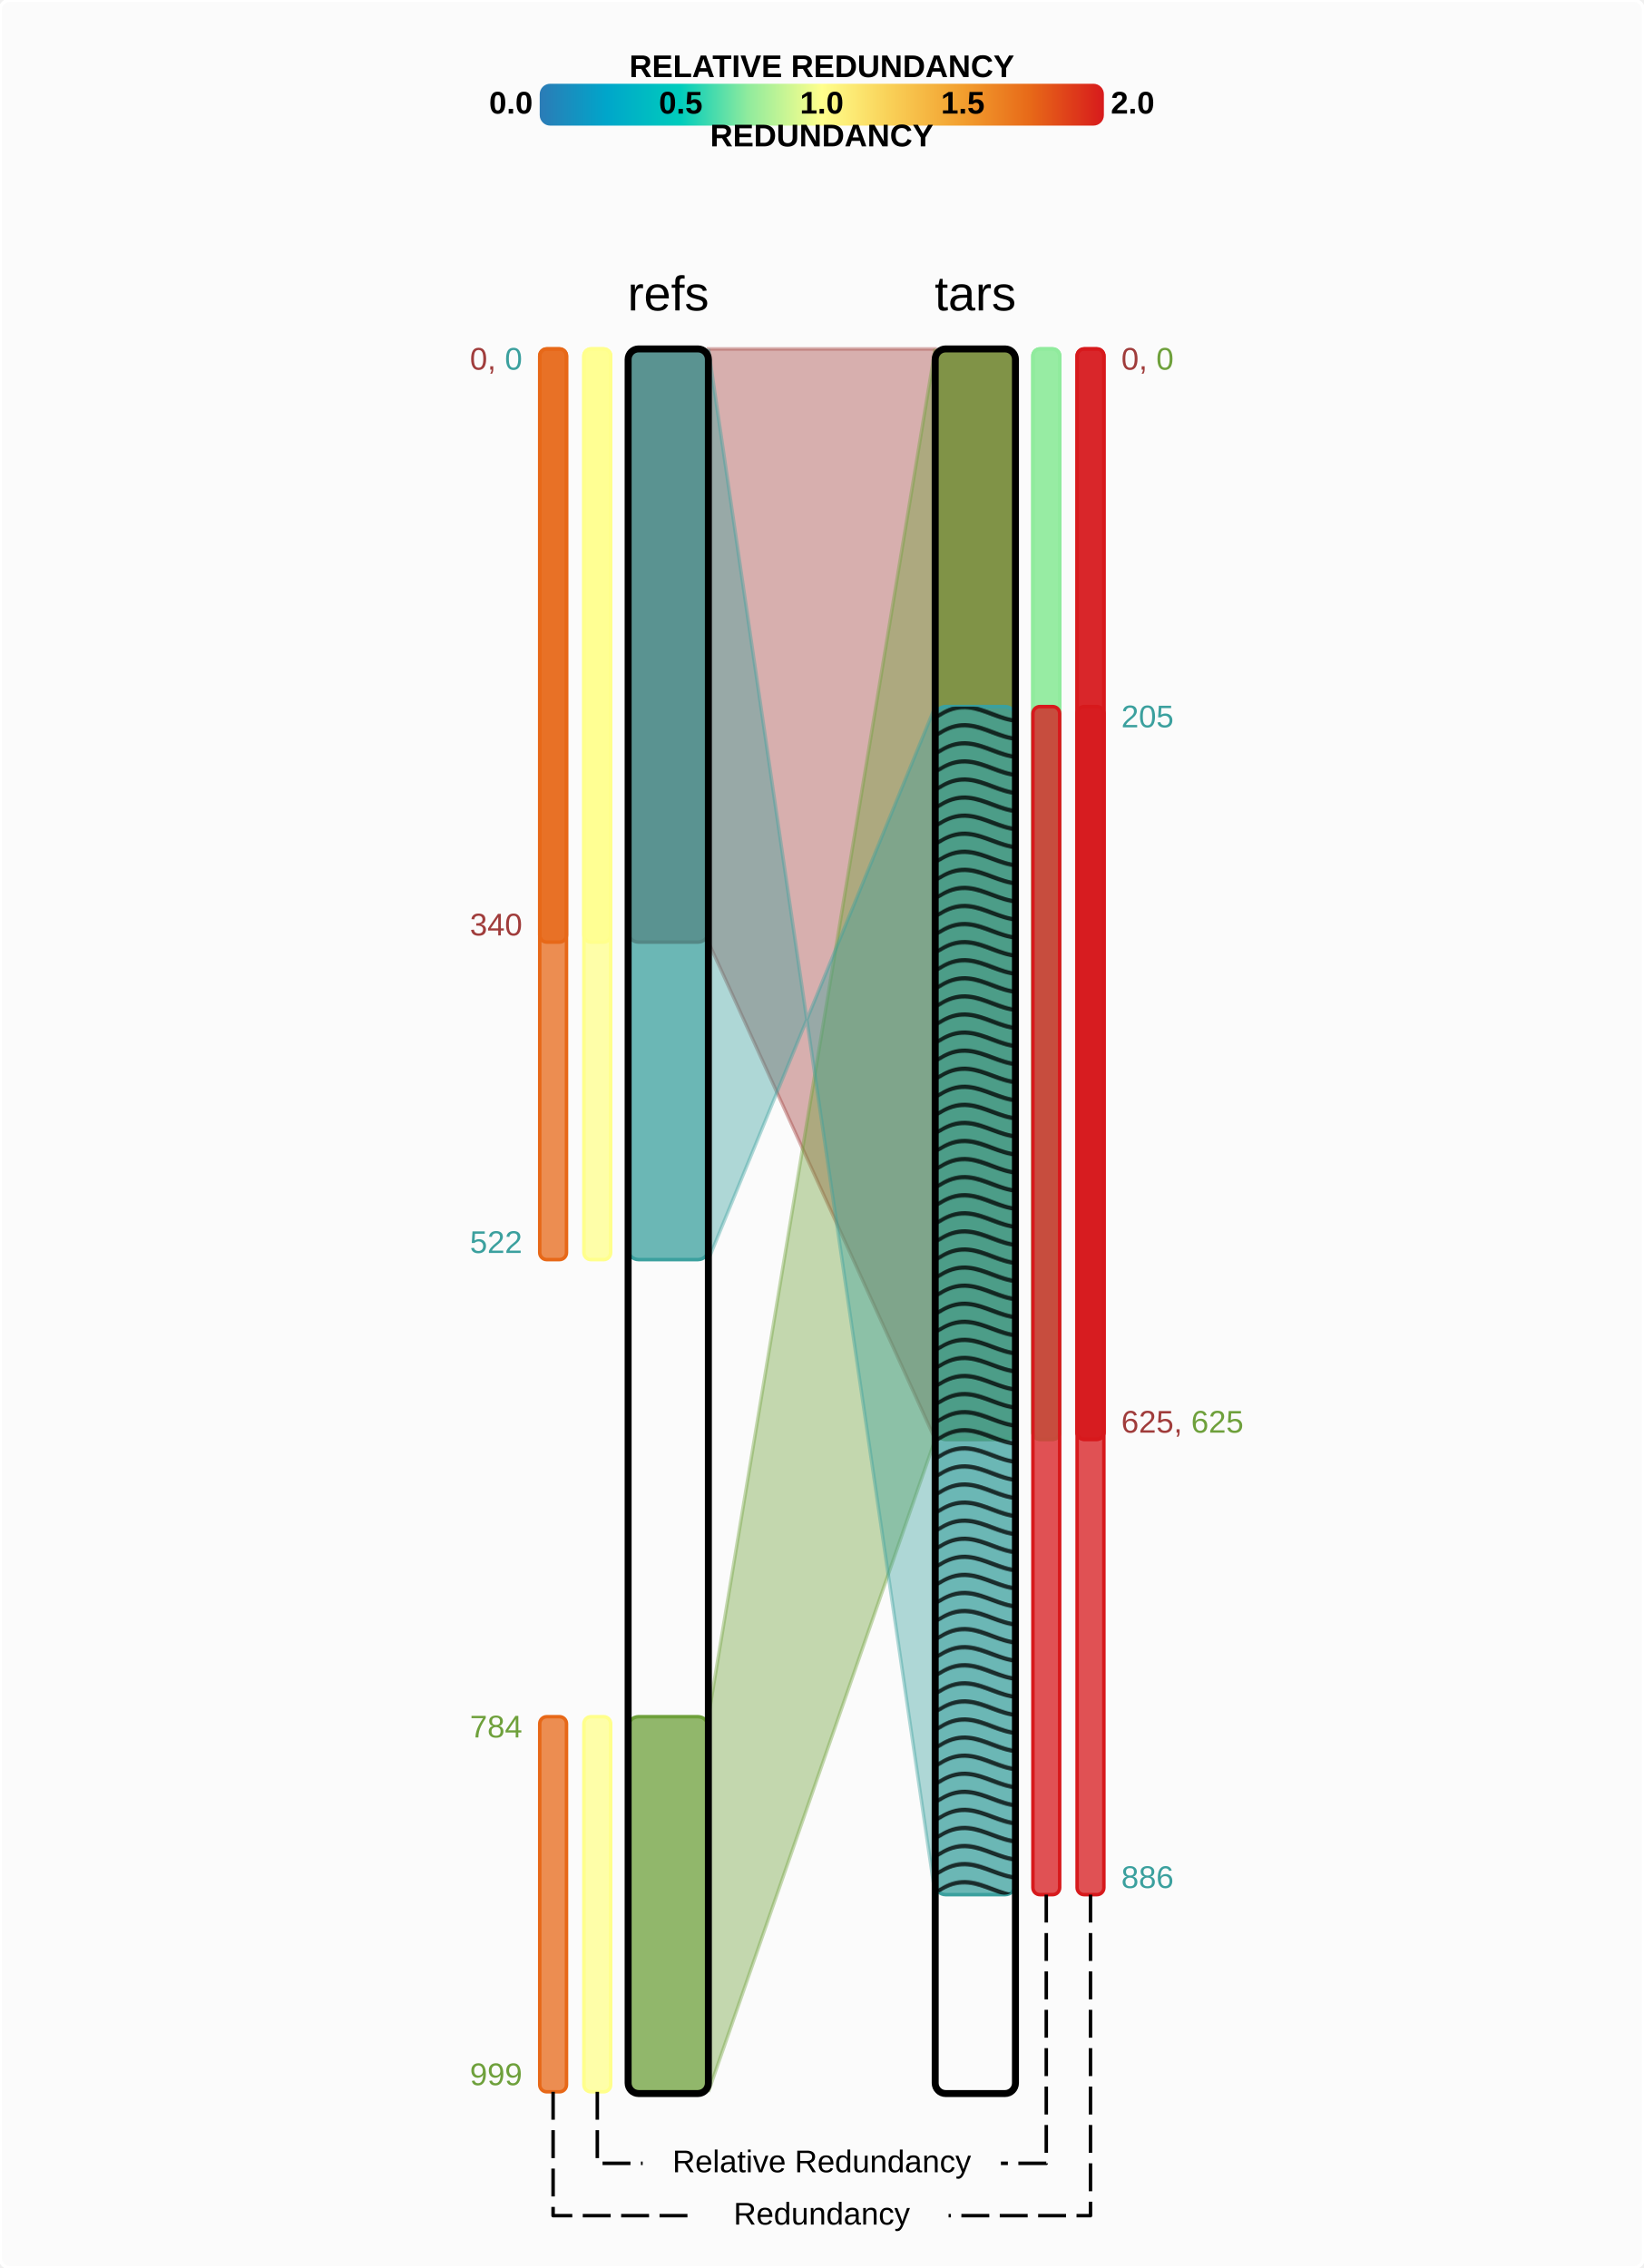
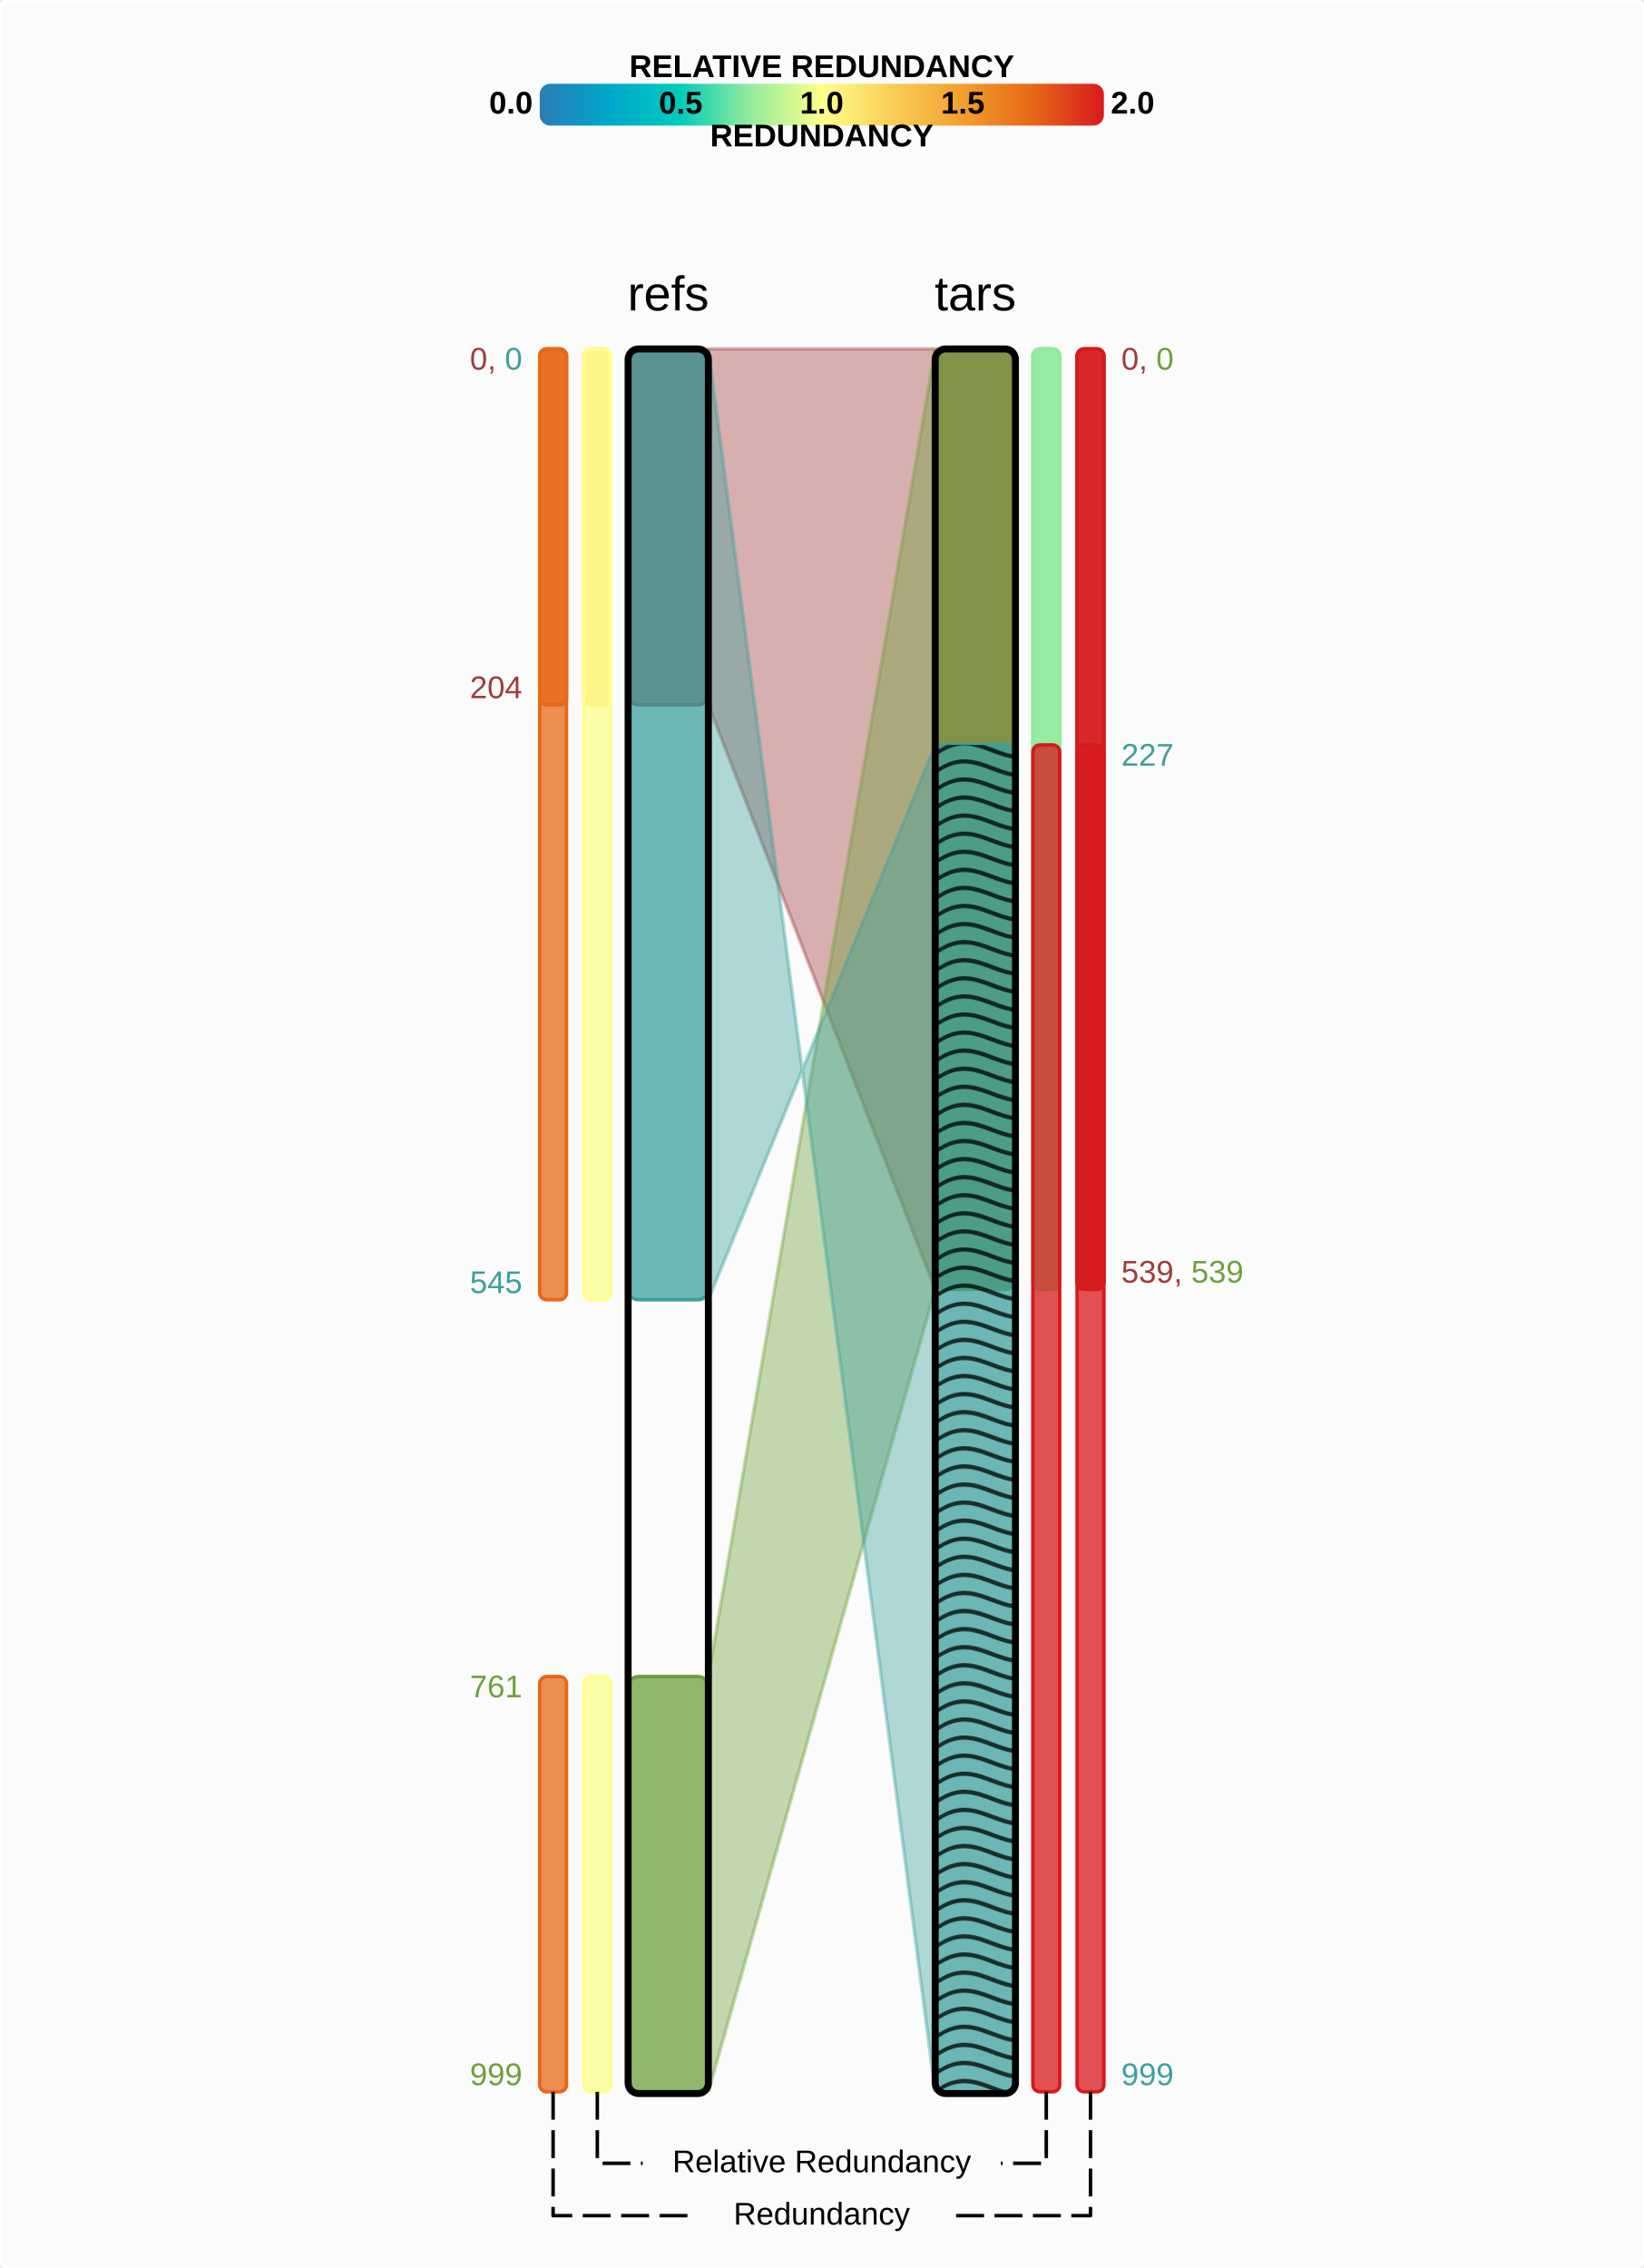
<svg xmlns="http://www.w3.org/2000/svg" width="471" height="650" id="svg2" version="1.1">
  <g id="layer1">
    <defs id="defs6211">
      <pattern id="Polkadots-large" patternTransform="translate(0,0)scale(10,10)" height="10" width="10" patternUnits="userSpaceOnUse">
        <circle id="circle4936" r="0.45" cy="0.810" cx="2.567" style="fill:black;stroke:none" />
        <circle id="circle4938" r="0.45" cy="2.33" cx="3.048" style="fill:black;stroke:none" />
        <circle id="circle4940" r="0.45" cy="2.415" cx="4.418" style="fill:black;stroke:none" />
        <circle id="circle4942" r="0.45" cy="3.029" cx="1.844" style="fill:black;stroke:none" />
        <circle id="circle4944" r="0.45" cy="1.363" cx="6.08" style="fill:black;stroke:none" />
        <circle id="circle4946" r="0.45" cy="4.413" cx="5.819" style="fill:black;stroke:none" />
        <circle id="circle4948" r="0.45" cy="4.048" cx="4.305" style="fill:black;stroke:none" />
        <circle id="circle4950" r="0.45" cy="3.045" cx="5.541" style="fill:black;stroke:none" />
        <circle id="circle4952" r="0.45" cy="5.527" cx="4.785" style="fill:black;stroke:none" />
        <circle id="circle4954" r="0.45" cy="5.184" cx="2.667" style="fill:black;stroke:none" />
        <circle id="circle4956" r="0.45" cy="1.448" cx="7.965" style="fill:black;stroke:none" />
        <circle id="circle4958" r="0.45" cy="5.049" cx="7.047" style="fill:black;stroke:none" />
        <circle id="circle4960" r="0.45" cy="0.895" cx="4.340" style="fill:black;stroke:none" />
        <circle id="circle4962" r="0.45" cy="0.340" cx="7.125" style="fill:black;stroke:none" />
        <circle id="circle4964" r="0.45" cy="1.049" cx="9.553" style="fill:black;stroke:none" />
        <circle id="circle4966" r="0.45" cy="2.689" cx="7.006" style="fill:black;stroke:none" />
        <circle id="circle4968" r="0.45" cy="2.689" cx="8.909" style="fill:black;stroke:none" />
        <circle id="circle4970" r="0.45" cy="4.407" cx="9.315" style="fill:black;stroke:none" />
        <circle id="circle4972" r="0.45" cy="3.870" cx="7.820" style="fill:black;stroke:none" />
        <circle id="circle4974" r="0.45" cy="5.948" cx="8.270" style="fill:black;stroke:none" />
        <circle id="circle4976" r="0.45" cy="7.428" cx="7.973" style="fill:black;stroke:none" />
        <circle id="circle4978" r="0.45" cy="8.072" cx="9.342" style="fill:black;stroke:none" />
        <circle id="circle4980" r="0.45" cy="9.315" cx="8.206" style="fill:black;stroke:none" />
        <circle id="circle4982" r="0.45" cy="9.475" cx="9.682" style="fill:black;stroke:none" />
        <circle id="circle4984" r="0.45" cy="6.186" cx="9.688" style="fill:black;stroke:none" />
        <circle id="circle4986" r="0.45" cy="6.296" cx="3.379" style="fill:black;stroke:none" />
        <circle id="circle4988" r="0.45" cy="8.204" cx="2.871" style="fill:black;stroke:none" />
        <circle id="circle4990" r="0.45" cy="8.719" cx="4.59" style="fill:black;stroke:none" />
        <circle id="circle4992" r="0.45" cy="9.671" cx="3.181" style="fill:black;stroke:none" />
        <circle id="circle4994" r="0.45" cy="7.315" cx="5.734" style="fill:black;stroke:none" />
        <circle id="circle4996" r="0.45" cy="6.513" cx="6.707" style="fill:black;stroke:none" />
        <circle id="circle4998" r="0.45" cy="9.670" cx="5.730" style="fill:black;stroke:none" />
        <circle id="circle5000" r="0.45" cy="8.373" cx="6.535" style="fill:black;stroke:none" />
        <circle id="circle5002" r="0.45" cy="7.154" cx="4.37" style="fill:black;stroke:none" />
        <circle id="circle5004" r="0.45" cy="7.25" cx="0.622" style="fill:black;stroke:none" />
        <circle id="circle5006" r="0.45" cy="5.679" cx="0.831" style="fill:black;stroke:none" />
        <circle id="circle5008" r="0.45" cy="8.519" cx="1.257" style="fill:black;stroke:none" />
        <circle id="circle5010" r="0.45" cy="6.877" cx="1.989" style="fill:black;stroke:none" />
        <circle id="circle5012" r="0.45" cy="3.181" cx="0.374" style="fill:black;stroke:none" />
        <circle id="circle5014" r="0.45" cy="1.664" cx="1.166" style="fill:black;stroke:none" />
        <circle id="circle5016" r="0.45" cy="0.093" cx="1.151" style="fill:black;stroke:none" />
        <circle id="circle5018" r="0.45" cy="10.093" cx="1.151" style="fill:black;stroke:none" />
        <circle id="circle5020" r="0.45" cy="4.451" cx="1.302" style="fill:black;stroke:none" />
        <circle id="circle5022" r="0.45" cy="3.763" cx="3.047" style="fill:black;stroke:none" />
      </pattern>
    </defs>
    <defs id="ffff">
      <pattern id="Wavy" height="5.181" width="30.0" patternUnits="userSpaceOnUse">
        <path id="path5114" d="M 7.597,0.061 C 5.079,-0.187 2.656,0.302 -0.01,1.788 L -0.01,3.061 C 2.773,1.431 5.173,1.052 7.472,1.280 C 9.770,1.508 11.969,2.361 14.253,3.218 C 18.820,4.931 23.804,6.676 30.066,3.061 L 30.062,1.788 C 23.622,5.497 19.246,3.770 14.691,2.061 C 12.413,1.207 10.115,0.311 7.597,0.061 z " style="fill:black;stroke:none;" />
      </pattern>
    </defs>
    <defs id="defs6219">
      <pattern id="xtrace" height="20.0" width="20.0" patternUnits="userSpaceOnUse">
        <path style="fill:#000000;stroke:#000000;stroke-width:0.30;stroke-linecap:butt;stroke-linejoin:miter;stroke-opacity:1;stroke-miterlimit:0;stroke-dasharray:none;fill-opacity:1" d="m 0.0,10.0 25,-25.0 0,5 -25,25 z" id="path7213" />
        <path style="fill:#000000;fill-opacity:1;stroke:#000000;stroke-width:0.30;stroke-linecap:butt;stroke-linejoin:miter;stroke-miterlimit:0;stroke-opacity:1;stroke-dasharray:none" d="m 0.0,30.0 25,-25.0 0,5 -25,25 z" id="path7213-8" />
        <path style="fill:#000000;fill-opacity:1;stroke:#000000;stroke-width:0.30;stroke-linecap:butt;stroke-linejoin:miter;stroke-miterlimit:0;stroke-opacity:1;stroke-dasharray:none" d="m 0.0,50.0 25,-25.0 0,5 -25,25 z" id="path7213-9" />
        <path style="fill:#000000;fill-opacity:1;stroke:#000000;stroke-width:0.30;stroke-linecap:butt;stroke-linejoin:miter;stroke-miterlimit:0;stroke-opacity:1;stroke-dasharray:none" d="m 0.0,70.0 25,-25.0 0,5 -25,25 z" id="path7213-10" />
        <path style="fill:#000000;fill-opacity:1;stroke:#000000;stroke-width:0.30;stroke-linecap:butt;stroke-linejoin:miter;stroke-miterlimit:0;stroke-opacity:1;stroke-dasharray:none" d="m 0.0,90.0 25,-25.0 0,5 -25,25 z" id="path7213-11" />
        <path style="fill:#000000;fill-opacity:1;stroke:#000000;stroke-width:0.30;stroke-linecap:butt;stroke-linejoin:miter;stroke-miterlimit:0;stroke-opacity:1;stroke-dasharray:none" d="m m 0.0,110.0 25,-25.0 0,05 -25,25 z" id="path7213-12" />
      </pattern>
    </defs>
    <defs id="defs4">
      <pattern id="dallas" patternTransform="translate(106.5938,206.9062)" height="4.75" width="4.75" patternUnits="userSpaceOnUse">
        <path style="fill:none;stroke:#000000;stroke-width:1;stroke-linecap:butt;stroke-linejoin:miter;stroke-miterlimit:0;stroke-opacity:1;stroke-dasharray:none" d="m -0.008,2.376 4.763,0" id="path2985" />
        <path style="fill:none;stroke:#000000;stroke-width:1;stroke-linecap:butt;stroke-linejoin:miter;stroke-miterlimit:0;stroke-opacity:1;stroke-dasharray:none" d="m 2.373,-0.006 0,4.763" id="path2985-1" />
      </pattern>
    </defs>
    <defs id="defs4">
      <pattern id="lineX" patternTransform="translate(106.5938,206.9062)" height="4.75" width="4.75" patternUnits="userSpaceOnUse">
        <path style="fill:none;stroke:#000000;stroke-width:1;stroke-linecap:butt;stroke-linejoin:miter;stroke-miterlimit:0;stroke-opacity:1;stroke-dasharray:none" d="m -0.008,2.376 4.763,0" id="path2985" />
      </pattern>
    </defs>
    <defs id="defs4">
      <pattern id="stripeX" patternTransform="translate(106.5938,206.9062)" height="4.75" width="4.75" patternUnits="userSpaceOnUse">
        <path style="fill:none;stroke:#000000;stroke-width:1;stroke-linecap:butt;stroke-linejoin:miter;stroke-miterlimit:0;stroke-opacity:1;stroke-dasharray:none" d="m 2.373,-0.006 0,4.763" id="path2985-1" />
      </pattern>
    </defs>
    <rect style="fill:white;stroke:white;fill-opacity:0.75;stroke-width:1;stroke-miterlimit:4;stroke-dasharray:none" id="rect3777" width="471.00" height="650.00" x="0.00" y="0.00" ry="3" />
    <text id="191.50000085.000000" x="191.50" y="85.00" dominant-baseline="middle" transform="" style="font-size:14px;font-style:normal;font-variant:normal;font-weight:normal;font-stretch:normal;fill:black;fill-opacity:1;text-align:start;line-height:125%%;writing-mode:lr-tb;text-anchor:middle;font-family:Arial;-inkscape-font-specification:Arial">refs</text>
    <text id="279.50000085.000000" x="279.50" y="85.00" dominant-baseline="middle" transform="" style="font-size:14px;font-style:normal;font-variant:normal;font-weight:normal;font-stretch:normal;fill:black;fill-opacity:1;text-align:start;line-height:125%%;writing-mode:lr-tb;text-anchor:middle;font-family:Arial;-inkscape-font-specification:Arial">tars</text>
    <text id="149.666667100.000000" x="149.67" y="100.00" dominant-baseline="text-before-edge" transform="" style="font-size:9px;font-style:normal;font-variant:normal;font-weight:normal;font-stretch:normal;fill:black;fill-opacity:1;text-align:start;line-height:125%%;writing-mode:lr-tb;text-anchor:end;font-family:Arial;-inkscape-font-specification:Arial">
      <tspan id="0" style="fill:#A03C3B">0, </tspan>
      <tspan id="2" style="fill:#3BA09E">0</tspan>
    </text>
-     <text id="149.666667270.000000" x="149.67" y="270.00" dominant-baseline="text-after-edge" transform="" style="font-size:9px;font-style:normal;font-variant:normal;font-weight:normal;font-stretch:normal;fill:black;fill-opacity:1;text-align:start;line-height:125%%;writing-mode:lr-tb;text-anchor:end;font-family:Arial;-inkscape-font-specification:Arial">
-       <tspan id="0" style="fill:#A03C3B">340</tspan>
+     <text id="149.666667202.000000" x="149.67" y="202.00" dominant-baseline="text-after-edge" transform="" style="font-size:9px;font-style:normal;font-variant:normal;font-weight:normal;font-stretch:normal;fill:black;fill-opacity:1;text-align:start;line-height:125%%;writing-mode:lr-tb;text-anchor:end;font-family:Arial;-inkscape-font-specification:Arial">
+       <tspan id="0" style="fill:#A03C3B">204</tspan>
    </text>
-     <text id="149.666667361.000000" x="149.67" y="361.00" dominant-baseline="text-after-edge" transform="" style="font-size:9px;font-style:normal;font-variant:normal;font-weight:normal;font-stretch:normal;fill:black;fill-opacity:1;text-align:start;line-height:125%%;writing-mode:lr-tb;text-anchor:end;font-family:Arial;-inkscape-font-specification:Arial">
-       <tspan id="2" style="fill:#3BA09E">522</tspan>
+     <text id="149.666667372.500000" x="149.67" y="372.50" dominant-baseline="text-after-edge" transform="" style="font-size:9px;font-style:normal;font-variant:normal;font-weight:normal;font-stretch:normal;fill:black;fill-opacity:1;text-align:start;line-height:125%%;writing-mode:lr-tb;text-anchor:end;font-family:Arial;-inkscape-font-specification:Arial">
+       <tspan id="2" style="fill:#3BA09E">545</tspan>
    </text>
-     <text id="149.666667492.000000" x="149.67" y="492.00" dominant-baseline="text-before-edge" transform="" style="font-size:9px;font-style:normal;font-variant:normal;font-weight:normal;font-stretch:normal;fill:black;fill-opacity:1;text-align:start;line-height:125%%;writing-mode:lr-tb;text-anchor:end;font-family:Arial;-inkscape-font-specification:Arial">
-       <tspan id="1" style="fill:#6EA03B">784</tspan>
+     <text id="149.666667480.500000" x="149.67" y="480.50" dominant-baseline="text-before-edge" transform="" style="font-size:9px;font-style:normal;font-variant:normal;font-weight:normal;font-stretch:normal;fill:black;fill-opacity:1;text-align:start;line-height:125%%;writing-mode:lr-tb;text-anchor:end;font-family:Arial;-inkscape-font-specification:Arial">
+       <tspan id="1" style="fill:#6EA03B">761</tspan>
    </text>
    <text id="149.666667599.500000" x="149.67" y="599.50" dominant-baseline="text-after-edge" transform="" style="font-size:9px;font-style:normal;font-variant:normal;font-weight:normal;font-stretch:normal;fill:black;fill-opacity:1;text-align:start;line-height:125%%;writing-mode:lr-tb;text-anchor:end;font-family:Arial;-inkscape-font-specification:Arial">
      <tspan id="1" style="fill:#6EA03B">999</tspan>
    </text>
    <text id="321.333333100.000000" x="321.33" y="100.00" dominant-baseline="text-before-edge" transform="" style="font-size:9px;font-style:normal;font-variant:normal;font-weight:normal;font-stretch:normal;fill:black;fill-opacity:1;text-align:start;line-height:125%%;writing-mode:lr-tb;text-anchor:start;font-family:Arial;-inkscape-font-specification:Arial">
      <tspan id="0" style="fill:#A03C3B">0, </tspan>
      <tspan id="1" style="fill:#6EA03B">0</tspan>
    </text>
-     <text id="321.333333202.500000" x="321.33" y="202.50" dominant-baseline="text-before-edge" transform="" style="font-size:9px;font-style:normal;font-variant:normal;font-weight:normal;font-stretch:normal;fill:black;fill-opacity:1;text-align:start;line-height:125%%;writing-mode:lr-tb;text-anchor:start;font-family:Arial;-inkscape-font-specification:Arial">
-       <tspan id="2" style="fill:#3BA09E">205</tspan>
+     <text id="321.333333213.500000" x="321.33" y="213.50" dominant-baseline="text-before-edge" transform="" style="font-size:9px;font-style:normal;font-variant:normal;font-weight:normal;font-stretch:normal;fill:black;fill-opacity:1;text-align:start;line-height:125%%;writing-mode:lr-tb;text-anchor:start;font-family:Arial;-inkscape-font-specification:Arial">
+       <tspan id="2" style="fill:#3BA09E">227</tspan>
    </text>
-     <text id="321.333333412.500000" x="321.33" y="412.50" dominant-baseline="text-after-edge" transform="" style="font-size:9px;font-style:normal;font-variant:normal;font-weight:normal;font-stretch:normal;fill:black;fill-opacity:1;text-align:start;line-height:125%%;writing-mode:lr-tb;text-anchor:start;font-family:Arial;-inkscape-font-specification:Arial">
-       <tspan id="0" style="fill:#A03C3B">625, </tspan>
-       <tspan id="1" style="fill:#6EA03B">625</tspan>
+     <text id="321.333333369.500000" x="321.33" y="369.50" dominant-baseline="text-after-edge" transform="" style="font-size:9px;font-style:normal;font-variant:normal;font-weight:normal;font-stretch:normal;fill:black;fill-opacity:1;text-align:start;line-height:125%%;writing-mode:lr-tb;text-anchor:start;font-family:Arial;-inkscape-font-specification:Arial">
+       <tspan id="0" style="fill:#A03C3B">539, </tspan>
+       <tspan id="1" style="fill:#6EA03B">539</tspan>
    </text>
-     <text id="321.333333543.000000" x="321.33" y="543.00" dominant-baseline="text-after-edge" transform="" style="font-size:9px;font-style:normal;font-variant:normal;font-weight:normal;font-stretch:normal;fill:black;fill-opacity:1;text-align:start;line-height:125%%;writing-mode:lr-tb;text-anchor:start;font-family:Arial;-inkscape-font-specification:Arial">
-       <tspan id="2" style="fill:#3BA09E">886</tspan>
+     <text id="321.333333599.500000" x="321.33" y="599.50" dominant-baseline="text-after-edge" transform="" style="font-size:9px;font-style:normal;font-variant:normal;font-weight:normal;font-stretch:normal;fill:black;fill-opacity:1;text-align:start;line-height:125%%;writing-mode:lr-tb;text-anchor:start;font-family:Arial;-inkscape-font-specification:Arial">
+       <tspan id="2" style="fill:#3BA09E">999</tspan>
    </text>
-     <rect style="fill:#A03C3B;stroke:#A03C3B;fill-opacity:0.75;stroke-width:1;stroke-miterlimit:4;stroke-dasharray:none" id="rect3777" width="23.00" height="170.00" x="180.00" y="100.00" ry="3" />
-     <rect style="fill:#ffff8c;stroke:#ffff8c;fill-opacity:0.75;stroke-width:1;stroke-miterlimit:4;stroke-dasharray:none" id="rect3777" width="7.67" height="170.00" x="167.33" y="100.00" ry="2" />
-     <rect style="fill:#e76818;stroke:#e76818;fill-opacity:0.75;stroke-width:1;stroke-miterlimit:4;stroke-dasharray:none" id="rect3777" width="7.67" height="170.00" x="154.67" y="100.00" ry="2" />
-     <rect style="fill:#A03C3B;stroke:#A03C3B;fill-opacity:0.75;stroke-width:1;stroke-miterlimit:4;stroke-dasharray:none" id="rect3777" width="23.00" height="312.50" x="268.00" y="100.00" ry="3" />
-     <rect style="fill:#90eb9d;stroke:#90eb9d;fill-opacity:0.75;stroke-width:1;stroke-miterlimit:4;stroke-dasharray:none" id="rect3777" width="7.67" height="312.50" x="296.00" y="100.00" ry="2" />
-     <rect style="fill:#d7191c;stroke:#d7191c;fill-opacity:0.75;stroke-width:1;stroke-miterlimit:4;stroke-dasharray:none" id="rect3777" width="7.67" height="312.50" x="308.67" y="100.00" ry="2" />
-     <polygon points="203.00,100.00 203.00,270.00 268.00,412.50 268.00,100.00" style="fill:#A03C3B;stroke:#A03C3B;stroke-width:1;stroke-opacity:0.4;fill-opacity:0.4" />
-     <rect style="fill:#6EA03B;stroke:#6EA03B;fill-opacity:0.75;stroke-width:1;stroke-miterlimit:4;stroke-dasharray:none" id="rect3777" width="23.00" height="107.50" x="180.00" y="492.00" ry="3" />
-     <rect style="fill:#ffff8c;stroke:#ffff8c;fill-opacity:0.75;stroke-width:1;stroke-miterlimit:4;stroke-dasharray:none" id="rect3777" width="7.67" height="107.50" x="167.33" y="492.00" ry="2" />
-     <rect style="fill:#e76818;stroke:#e76818;fill-opacity:0.75;stroke-width:1;stroke-miterlimit:4;stroke-dasharray:none" id="rect3777" width="7.67" height="107.50" x="154.67" y="492.00" ry="2" />
-     <rect style="fill:#6EA03B;stroke:#6EA03B;fill-opacity:0.75;stroke-width:1;stroke-miterlimit:4;stroke-dasharray:none" id="rect3777" width="23.00" height="312.50" x="268.00" y="100.00" ry="3" />
-     <rect style="fill:#90eb9d;stroke:#90eb9d;fill-opacity:0.75;stroke-width:1;stroke-miterlimit:4;stroke-dasharray:none" id="rect3777" width="7.67" height="312.50" x="296.00" y="100.00" ry="2" />
-     <rect style="fill:#d7191c;stroke:#d7191c;fill-opacity:0.75;stroke-width:1;stroke-miterlimit:4;stroke-dasharray:none" id="rect3777" width="7.67" height="312.50" x="308.67" y="100.00" ry="2" />
-     <polygon points="203.00,492.00 203.00,599.50 268.00,412.50 268.00,100.00" style="fill:#6EA03B;stroke:#6EA03B;stroke-width:1;stroke-opacity:0.4;fill-opacity:0.4" />
-     <rect style="fill:#3BA09E;stroke:#3BA09E;fill-opacity:0.75;stroke-width:1;stroke-miterlimit:4;stroke-dasharray:none" id="rect3777" width="23.00" height="261.00" x="180.00" y="100.00" ry="3" />
-     <rect style="fill:#ffff8c;stroke:#ffff8c;fill-opacity:0.75;stroke-width:1;stroke-miterlimit:4;stroke-dasharray:none" id="rect3777" width="7.67" height="261.00" x="167.33" y="100.00" ry="2" />
-     <rect style="fill:#e76818;stroke:#e76818;fill-opacity:0.75;stroke-width:1;stroke-miterlimit:4;stroke-dasharray:none" id="rect3777" width="7.67" height="261.00" x="154.67" y="100.00" ry="2" />
-     <rect style="fill:#3BA09E;stroke:#3BA09E;fill-opacity:0.75;stroke-width:1;stroke-miterlimit:4;stroke-dasharray:none" id="rect3777" width="23.00" height="340.50" x="268.00" y="202.50" ry="3" />
-     <rect style="fill-opacity:0.75;stroke-width:2;stroke-miterlimit:4;stroke-dasharray:none;fill:url(#Wavy);fill-rule:nonzero;opacity:1" id="rect6217" width="23.00" height="340.50" x="268.00" y="202.50" ry="3" />
-     <rect style="fill:#d7191c;stroke:#d7191c;fill-opacity:0.75;stroke-width:1;stroke-miterlimit:4;stroke-dasharray:none" id="rect3777" width="7.67" height="340.50" x="296.00" y="202.50" ry="2" />
-     <rect style="fill:#d7191c;stroke:#d7191c;fill-opacity:0.75;stroke-width:1;stroke-miterlimit:4;stroke-dasharray:none" id="rect3777" width="7.67" height="340.50" x="308.67" y="202.50" ry="2" />
-     <polygon points="203.00,100.00 203.00,361.00 268.00,202.50 268.00,543.00" style="fill:#3BA09E;stroke:#3BA09E;stroke-width:1;stroke-opacity:0.4;fill-opacity:0.4" />
+     <rect style="fill:#A03C3B;stroke:#A03C3B;fill-opacity:0.75;stroke-width:1;stroke-miterlimit:4;stroke-dasharray:none" id="rect3777" width="23.00" height="102.00" x="180.00" y="100.00" ry="3" />
+     <rect style="fill:#f9d057;stroke:#f9d057;fill-opacity:0.75;stroke-width:1;stroke-miterlimit:4;stroke-dasharray:none" id="rect3777" width="7.67" height="102.00" x="167.33" y="100.00" ry="2" />
+     <rect style="fill:#e76818;stroke:#e76818;fill-opacity:0.75;stroke-width:1;stroke-miterlimit:4;stroke-dasharray:none" id="rect3777" width="7.67" height="102.00" x="154.67" y="100.00" ry="2" />
+     <rect style="fill:#A03C3B;stroke:#A03C3B;fill-opacity:0.75;stroke-width:1;stroke-miterlimit:4;stroke-dasharray:none" id="rect3777" width="23.00" height="269.50" x="268.00" y="100.00" ry="3" />
+     <rect style="fill:#90eb9d;stroke:#90eb9d;fill-opacity:0.75;stroke-width:1;stroke-miterlimit:4;stroke-dasharray:none" id="rect3777" width="7.67" height="269.50" x="296.00" y="100.00" ry="2" />
+     <rect style="fill:#d7191c;stroke:#d7191c;fill-opacity:0.75;stroke-width:1;stroke-miterlimit:4;stroke-dasharray:none" id="rect3777" width="7.67" height="269.50" x="308.67" y="100.00" ry="2" />
+     <polygon points="203.00,100.00 203.00,202.00 268.00,369.50 268.00,100.00" style="fill:#A03C3B;stroke:#A03C3B;stroke-width:1;stroke-opacity:0.4;fill-opacity:0.4" />
+     <rect style="fill:#6EA03B;stroke:#6EA03B;fill-opacity:0.75;stroke-width:1;stroke-miterlimit:4;stroke-dasharray:none" id="rect3777" width="23.00" height="119.00" x="180.00" y="480.50" ry="3" />
+     <rect style="fill:#ffff8c;stroke:#ffff8c;fill-opacity:0.75;stroke-width:1;stroke-miterlimit:4;stroke-dasharray:none" id="rect3777" width="7.67" height="119.00" x="167.33" y="480.50" ry="2" />
+     <rect style="fill:#e76818;stroke:#e76818;fill-opacity:0.75;stroke-width:1;stroke-miterlimit:4;stroke-dasharray:none" id="rect3777" width="7.67" height="119.00" x="154.67" y="480.50" ry="2" />
+     <rect style="fill:#6EA03B;stroke:#6EA03B;fill-opacity:0.75;stroke-width:1;stroke-miterlimit:4;stroke-dasharray:none" id="rect3777" width="23.00" height="269.50" x="268.00" y="100.00" ry="3" />
+     <rect style="fill:#90eb9d;stroke:#90eb9d;fill-opacity:0.75;stroke-width:1;stroke-miterlimit:4;stroke-dasharray:none" id="rect3777" width="7.67" height="269.50" x="296.00" y="100.00" ry="2" />
+     <rect style="fill:#d7191c;stroke:#d7191c;fill-opacity:0.75;stroke-width:1;stroke-miterlimit:4;stroke-dasharray:none" id="rect3777" width="7.67" height="269.50" x="308.67" y="100.00" ry="2" />
+     <polygon points="203.00,480.50 203.00,599.50 268.00,369.50 268.00,100.00" style="fill:#6EA03B;stroke:#6EA03B;stroke-width:1;stroke-opacity:0.4;fill-opacity:0.4" />
+     <rect style="fill:#3BA09E;stroke:#3BA09E;fill-opacity:0.75;stroke-width:1;stroke-miterlimit:4;stroke-dasharray:none" id="rect3777" width="23.00" height="272.50" x="180.00" y="100.00" ry="3" />
+     <rect style="fill:#ffff8c;stroke:#ffff8c;fill-opacity:0.75;stroke-width:1;stroke-miterlimit:4;stroke-dasharray:none" id="rect3777" width="7.67" height="272.50" x="167.33" y="100.00" ry="2" />
+     <rect style="fill:#e76818;stroke:#e76818;fill-opacity:0.75;stroke-width:1;stroke-miterlimit:4;stroke-dasharray:none" id="rect3777" width="7.67" height="272.50" x="154.67" y="100.00" ry="2" />
+     <rect style="fill:#3BA09E;stroke:#3BA09E;fill-opacity:0.75;stroke-width:1;stroke-miterlimit:4;stroke-dasharray:none" id="rect3777" width="23.00" height="386.00" x="268.00" y="213.50" ry="3" />
+     <rect style="fill-opacity:0.75;stroke-width:2;stroke-miterlimit:4;stroke-dasharray:none;fill:url(#Wavy);fill-rule:nonzero;opacity:1" id="rect6217" width="23.00" height="386.00" x="268.00" y="213.50" ry="3" />
+     <rect style="fill:#d7191c;stroke:#d7191c;fill-opacity:0.75;stroke-width:1;stroke-miterlimit:4;stroke-dasharray:none" id="rect3777" width="7.67" height="386.00" x="296.00" y="213.50" ry="2" />
+     <rect style="fill:#d7191c;stroke:#d7191c;fill-opacity:0.75;stroke-width:1;stroke-miterlimit:4;stroke-dasharray:none" id="rect3777" width="7.67" height="386.00" x="308.67" y="213.50" ry="2" />
+     <polygon points="203.00,100.00 203.00,372.50 268.00,213.50 268.00,599.50" style="fill:#3BA09E;stroke:#3BA09E;stroke-width:1;stroke-opacity:0.4;fill-opacity:0.4" />
    <rect style="fill:none;stroke:#000000;stroke-width:2;stroke-linecap:butt;stroke-linejoin:miter;stroke-miterlimit:4;stroke-opacity:1;stroke-dasharray:none" id="rect2985" width="23.00" height="500.00" x="180.00" y="100.00" ry="3" />
    <rect style="fill:none;stroke:#000000;stroke-width:2;stroke-linecap:butt;stroke-linejoin:miter;stroke-miterlimit:4;stroke-opacity:1;stroke-dasharray:none" id="rect2985" width="23.00" height="500.00" x="268.00" y="100.00" ry="3" />
    <text id="235.50000024.000000" x="235.50" y="24.00" dominant-baseline="text-after-edge" transform="" style="font-size:9px;font-style:normal;font-variant:normal;font-weight:bold;font-stretch:normal;fill:black;fill-opacity:1;text-align:start;line-height:125%%;writing-mode:lr-tb;text-anchor:middle;font-family:Arial;-inkscape-font-specification:Arial">RELATIVE REDUNDANCY</text>
    <defs>
      <linearGradient id="grad154.66666724.000000" x1="0%" y1="0%" x2="100%" y2="0%">
        <stop offset="0%" style="stop-color:#2c7bb6;stop-opacity:1" />
        <stop offset="12%" style="stop-color:#00a6ca;stop-opacity:1" />
        <stop offset="25%" style="stop-color:#00ccbc;stop-opacity:1" />
        <stop offset="37%" style="stop-color:#90eb9d;stop-opacity:1" />
        <stop offset="50%" style="stop-color:#ffff8c;stop-opacity:1" />
        <stop offset="62%" style="stop-color:#f9d057;stop-opacity:1" />
        <stop offset="75%" style="stop-color:#f29e2e;stop-opacity:1" />
        <stop offset="87%" style="stop-color:#e76818;stop-opacity:1" />
        <stop offset="100%" style="stop-color:#d7191c;stop-opacity:1" />
      </linearGradient>
    </defs>
    <rect fill="url(#grad154.66666724.000000)" width="161.67" height="12.00" x="154.67" y="24.00" ry="3" />
    <text id="152.66666730.000000" x="152.67" y="30.00" dominant-baseline="middle" transform="" style="font-size:9px;font-style:normal;font-variant:normal;font-weight:bold;font-stretch:normal;fill:black;fill-opacity:1;text-align:start;line-height:125%%;writing-mode:lr-tb;text-anchor:end;font-family:Arial;-inkscape-font-specification:Arial">0.0</text>
    <text id="195.08333330.000000" x="195.08" y="30.00" dominant-baseline="middle" transform="" style="font-size:9px;font-style:normal;font-variant:normal;font-weight:bold;font-stretch:normal;fill:black;fill-opacity:1;text-align:start;line-height:125%%;writing-mode:lr-tb;text-anchor:middle;font-family:Arial;-inkscape-font-specification:Arial">0.5</text>
    <text id="235.50000030.000000" x="235.50" y="30.00" dominant-baseline="middle" transform="" style="font-size:9px;font-style:normal;font-variant:normal;font-weight:bold;font-stretch:normal;fill:black;fill-opacity:1;text-align:start;line-height:125%%;writing-mode:lr-tb;text-anchor:middle;font-family:Arial;-inkscape-font-specification:Arial">1.0</text>
    <text id="275.91666730.000000" x="275.92" y="30.00" dominant-baseline="middle" transform="" style="font-size:9px;font-style:normal;font-variant:normal;font-weight:bold;font-stretch:normal;fill:black;fill-opacity:1;text-align:start;line-height:125%%;writing-mode:lr-tb;text-anchor:middle;font-family:Arial;-inkscape-font-specification:Arial">1.5</text>
    <text id="318.33333330.000000" x="318.33" y="30.00" dominant-baseline="middle" transform="" style="font-size:9px;font-style:normal;font-variant:normal;font-weight:bold;font-stretch:normal;fill:black;fill-opacity:1;text-align:start;line-height:125%%;writing-mode:lr-tb;text-anchor:start;font-family:Arial;-inkscape-font-specification:Arial">2.0</text>
    <text id="235.50000036.000000" x="235.50" y="36.00" dominant-baseline="text-before-edge" transform="" style="font-size:9px;font-style:normal;font-variant:normal;font-weight:bold;font-stretch:normal;fill:black;fill-opacity:1;text-align:start;line-height:125%%;writing-mode:lr-tb;text-anchor:middle;font-family:Arial;-inkscape-font-specification:Arial">REDUNDANCY</text>
    <path d="M 171.17,599.50 v 20.5 h 13" style="fill:none;stroke:black;stroke-linejoin:round;stroke-dasharray:8 3;stroke-width:1.00" />
-     <path d="M 299.83,543.00 v 77 h -13" style="fill:none;stroke:black;stroke-linejoin:round;stroke-dasharray:8 3;stroke-width:1.00" />
+     <path d="M 299.83,599.50 v 20.5 h -13" style="fill:none;stroke:black;stroke-linejoin:round;stroke-dasharray:8 3;stroke-width:1.00" />
    <text id="235.500000620.000000" x="235.50" y="620.00" dominant-baseline="middle" transform="" style="font-size:9px;font-style:normal;font-variant:normal;font-weight:normal;font-stretch:normal;fill:black;fill-opacity:1;text-align:start;line-height:125%%;writing-mode:lr-tb;text-anchor:middle;font-family:Arial;-inkscape-font-specification:Arial">Relative Redundancy</text>
    <path d="M 158.50,599.50 v 35.5 h 40.667" style="fill:none;stroke:black;stroke-linejoin:round;stroke-dasharray:8 3;stroke-width:1.00" />
-     <path d="M 312.50,543.00 v 92 h -40.667" style="fill:none;stroke:black;stroke-linejoin:round;stroke-dasharray:8 3;stroke-width:1.00" />
+     <path d="M 312.50,599.50 v 35.5 h -40.667" style="fill:none;stroke:black;stroke-linejoin:round;stroke-dasharray:8 3;stroke-width:1.00" />
    <text id="235.500000635.000000" x="235.50" y="635.00" dominant-baseline="middle" transform="" style="font-size:9px;font-style:normal;font-variant:normal;font-weight:normal;font-stretch:normal;fill:black;fill-opacity:1;text-align:start;line-height:125%%;writing-mode:lr-tb;text-anchor:middle;font-family:Arial;-inkscape-font-specification:Arial">Redundancy</text>
  </g>
</svg>
